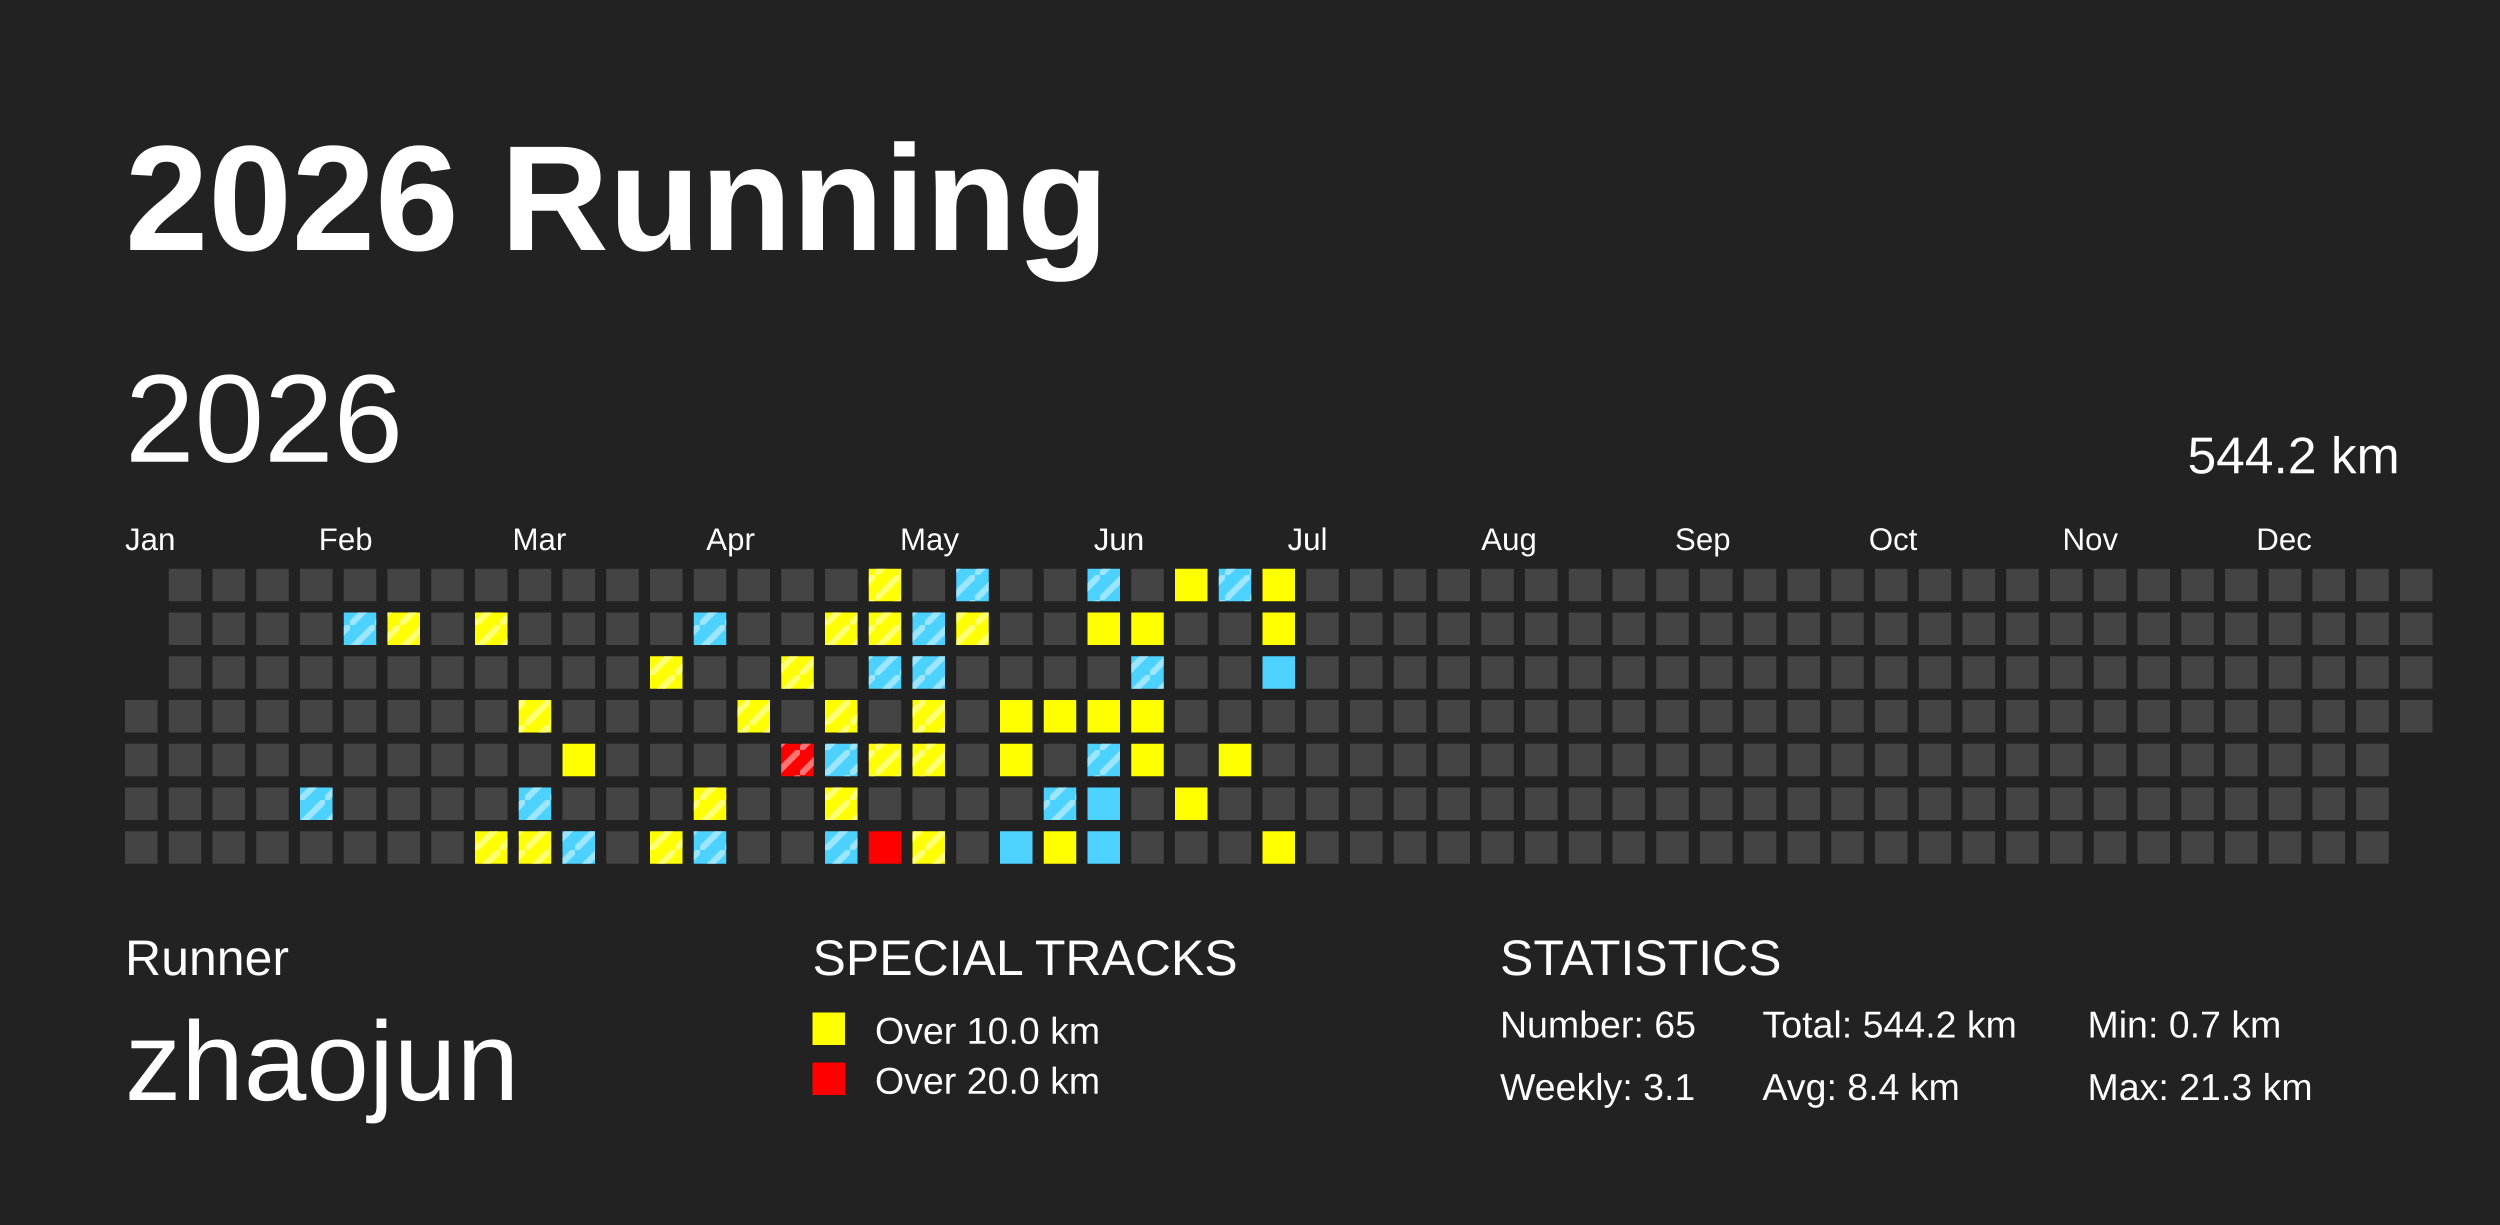
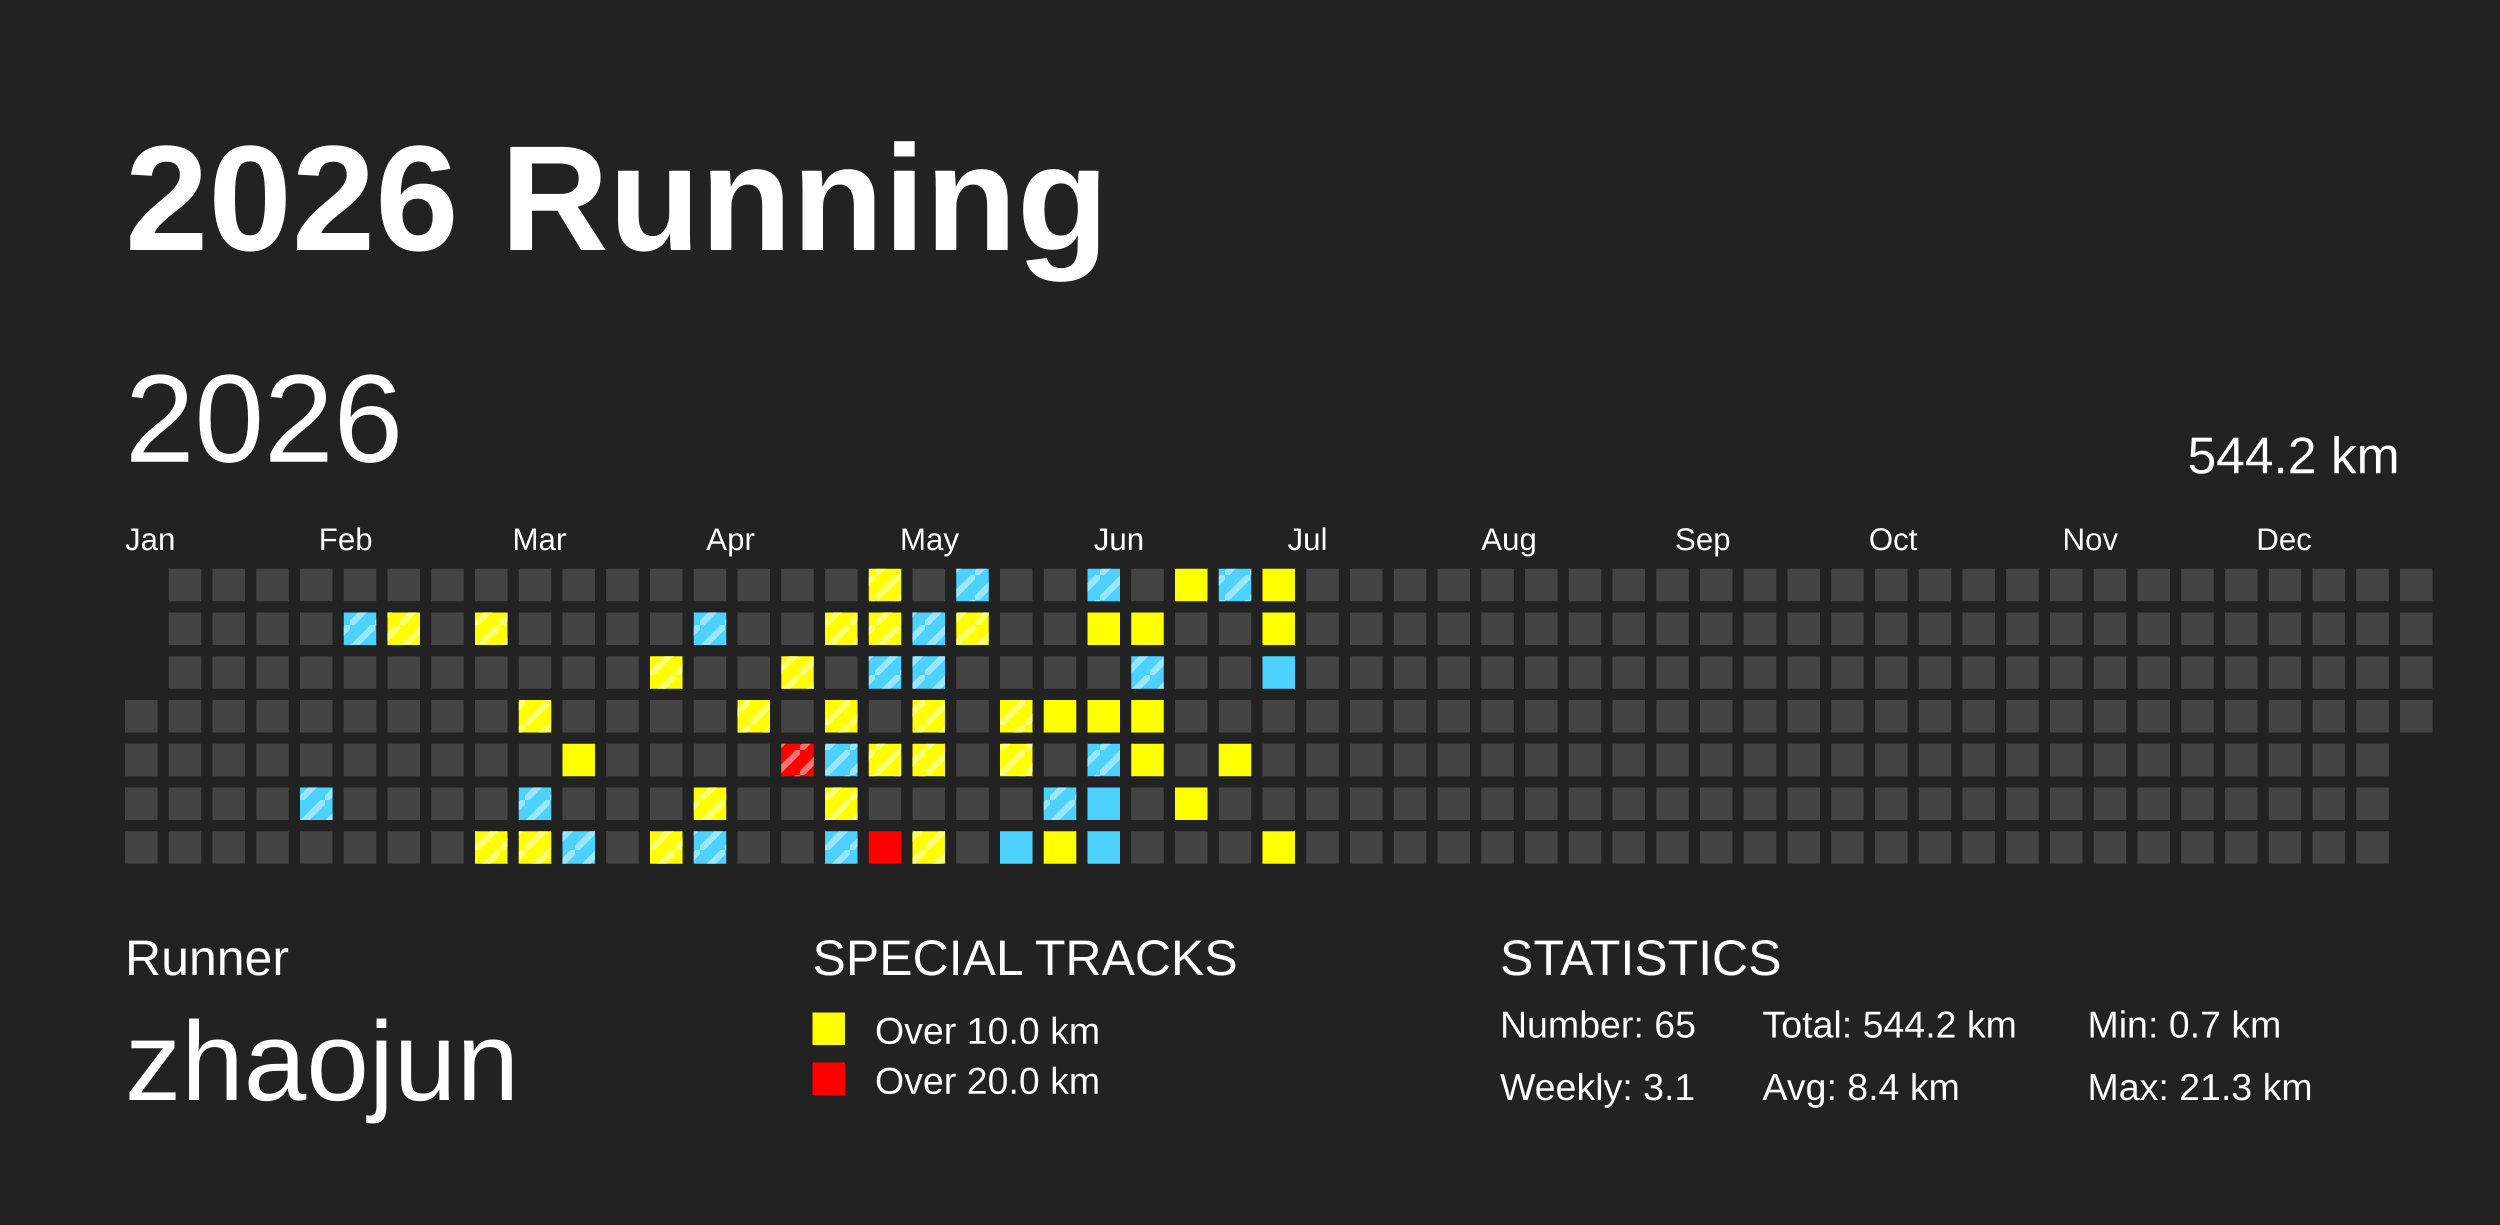
<svg xmlns="http://www.w3.org/2000/svg" baseProfile="full" height="98mm" version="1.1" viewBox="0,0,200,98" width="200mm">
  <defs>
    <pattern height="2" id="indoor-stripe" patternUnits="userSpaceOnUse" width="2">
      <line stroke="white" stroke-opacity="0.45" stroke-width="0.5" x1="0" x2="2" y1="2" y2="0" />
    </pattern>
  </defs>
  <rect fill="#222222" height="98" width="200" x="0" y="0" />
  <text fill="#FFFFFF" style="font-size:12px; font-family:Arial; font-weight:bold;" x="10" y="20">2026 Running</text>
  <text fill="#FFFFFF" style="font-size:4px; font-family:Arial" x="10" y="78">Runner</text>
  <text fill="#FFFFFF" style="font-size:9px; font-family:Arial" x="10" y="88">zhaojun</text>
  <text fill="#FFFFFF" style="font-size:4px; font-family:Arial" x="65" y="78">SPECIAL TRACKS</text>
  <rect fill="yellow" height="2.6" width="2.6" x="65" y="81" />
  <text fill="#FFFFFF" style="font-size:3px; font-family:Arial" x="70" y="83.5">Over 10.0 km</text>
  <rect fill="red" height="2.6" width="2.6" x="65" y="85" />
  <text fill="#FFFFFF" style="font-size:3px; font-family:Arial" x="70" y="87.5">Over 20.0 km</text>
  <text fill="#FFFFFF" style="font-size:4px; font-family:Arial" x="120" y="78">STATISTICS</text>
  <text fill="#FFFFFF" style="font-size:3px; font-family:Arial" x="120" y="83">Number: 65</text>
  <text fill="#FFFFFF" style="font-size:3px; font-family:Arial" x="120" y="88">Weekly: 3.1</text>
  <text fill="#FFFFFF" style="font-size:3px; font-family:Arial" x="141" y="83">Total: 544.2 km</text>
  <text fill="#FFFFFF" style="font-size:3px; font-family:Arial" x="141" y="88">Avg: 8.4 km</text>
  <text fill="#FFFFFF" style="font-size:3px; font-family:Arial" x="167" y="83">Min: 0.7 km</text>
  <text fill="#FFFFFF" style="font-size:3px; font-family:Arial" x="167" y="88">Max: 21.3 km</text>
  <text dominant-baseline="hanging" fill="#FFFFFF" style="font-size:10.0px; font-family:Arial;" x="10" y="30">2026</text>
  <text dominant-baseline="hanging" fill="#FFFFFF" style="font-size:4.125px; font-family:Arial;" x="175" y="35">544.2 km</text>
  <text fill="#FFFFFF" style="font-size:2.5px; font-family:Arial" x="10.0" y="44">Jan</text>
  <text fill="#FFFFFF" style="font-size:2.5px; font-family:Arial" x="25.5" y="44">Feb</text>
  <text fill="#FFFFFF" style="font-size:2.5px; font-family:Arial" x="41.0" y="44">Mar</text>
  <text fill="#FFFFFF" style="font-size:2.5px; font-family:Arial" x="56.5" y="44">Apr</text>
  <text fill="#FFFFFF" style="font-size:2.5px; font-family:Arial" x="72.0" y="44">May</text>
  <text fill="#FFFFFF" style="font-size:2.5px; font-family:Arial" x="87.5" y="44">Jun</text>
  <text fill="#FFFFFF" style="font-size:2.5px; font-family:Arial" x="103.0" y="44">Jul</text>
  <text fill="#FFFFFF" style="font-size:2.5px; font-family:Arial" x="118.5" y="44">Aug</text>
  <text fill="#FFFFFF" style="font-size:2.5px; font-family:Arial" x="134.0" y="44">Sep</text>
  <text fill="#FFFFFF" style="font-size:2.5px; font-family:Arial" x="149.5" y="44">Oct</text>
  <text fill="#FFFFFF" style="font-size:2.5px; font-family:Arial" x="165.0" y="44">Nov</text>
  <text fill="#FFFFFF" style="font-size:2.5px; font-family:Arial" x="180.5" y="44">Dec</text>
  <rect fill="#444444" height="2.6" width="2.6" x="10.0" y="56.0" />
  <rect fill="#444444" height="2.6" width="2.6" x="10.0" y="59.5" />
  <rect fill="#444444" height="2.6" width="2.6" x="10.0" y="63.0" />
  <rect fill="#444444" height="2.6" width="2.6" x="10.0" y="66.5" />
  <rect fill="#444444" height="2.6" width="2.6" x="13.5" y="45.5" />
  <rect fill="#444444" height="2.6" width="2.6" x="13.5" y="49.0" />
  <rect fill="#444444" height="2.6" width="2.6" x="13.5" y="52.5" />
  <rect fill="#444444" height="2.6" width="2.6" x="13.5" y="56.0" />
  <rect fill="#444444" height="2.6" width="2.6" x="13.5" y="59.5" />
  <rect fill="#444444" height="2.6" width="2.6" x="13.5" y="63.0" />
  <rect fill="#444444" height="2.6" width="2.6" x="13.5" y="66.5" />
  <rect fill="#444444" height="2.6" width="2.6" x="17.0" y="45.5" />
  <rect fill="#444444" height="2.6" width="2.6" x="17.0" y="49.0" />
  <rect fill="#444444" height="2.6" width="2.6" x="17.0" y="52.5" />
  <rect fill="#444444" height="2.6" width="2.6" x="17.0" y="56.0" />
  <rect fill="#444444" height="2.6" width="2.6" x="17.0" y="59.5" />
  <rect fill="#444444" height="2.6" width="2.6" x="17.0" y="63.0" />
  <rect fill="#444444" height="2.6" width="2.6" x="17.0" y="66.5" />
  <rect fill="#444444" height="2.6" width="2.6" x="20.5" y="45.5" />
  <rect fill="#444444" height="2.6" width="2.6" x="20.5" y="49.0" />
  <rect fill="#444444" height="2.6" width="2.6" x="20.5" y="52.5" />
  <rect fill="#444444" height="2.6" width="2.6" x="20.5" y="56.0" />
  <rect fill="#444444" height="2.6" width="2.6" x="20.5" y="59.5" />
  <rect fill="#444444" height="2.6" width="2.6" x="20.5" y="63.0" />
  <rect fill="#444444" height="2.6" width="2.6" x="20.5" y="66.5" />
  <rect fill="#444444" height="2.6" width="2.6" x="24.0" y="45.5" />
  <rect fill="#444444" height="2.6" width="2.6" x="24.0" y="49.0" />
  <rect fill="#444444" height="2.6" width="2.6" x="24.0" y="52.5" />
  <rect fill="#444444" height="2.6" width="2.6" x="24.0" y="56.0" />
  <rect fill="#444444" height="2.6" width="2.6" x="24.0" y="59.5" />
  <rect fill="#4dd2ff" height="2.6" width="2.6" x="24.0" y="63.0" />
  <rect fill="url(#indoor-stripe)" height="2.6" style="pointer-events: none;" width="2.6" x="24.0" y="63.0" />
  <rect fill="#444444" height="2.6" width="2.6" x="24.0" y="66.5" />
  <rect fill="#444444" height="2.6" width="2.6" x="27.5" y="45.5" />
  <rect fill="#4dd2ff" height="2.6" width="2.6" x="27.5" y="49.0" />
  <rect fill="url(#indoor-stripe)" height="2.6" style="pointer-events: none;" width="2.6" x="27.5" y="49.0" />
  <rect fill="#444444" height="2.6" width="2.6" x="27.5" y="52.5" />
  <rect fill="#444444" height="2.6" width="2.6" x="27.5" y="56.0" />
  <rect fill="#444444" height="2.6" width="2.6" x="27.5" y="59.5" />
  <rect fill="#444444" height="2.6" width="2.6" x="27.5" y="63.0" />
  <rect fill="#444444" height="2.6" width="2.6" x="27.5" y="66.5" />
  <rect fill="#444444" height="2.6" width="2.6" x="31.0" y="45.5" />
  <rect fill="yellow" height="2.6" width="2.6" x="31.0" y="49.0" />
  <rect fill="url(#indoor-stripe)" height="2.6" style="pointer-events: none;" width="2.6" x="31.0" y="49.0" />
  <rect fill="#444444" height="2.6" width="2.6" x="31.0" y="52.5" />
  <rect fill="#444444" height="2.6" width="2.6" x="31.0" y="56.0" />
  <rect fill="#444444" height="2.6" width="2.6" x="31.0" y="59.5" />
  <rect fill="#444444" height="2.6" width="2.6" x="31.0" y="63.0" />
  <rect fill="#444444" height="2.6" width="2.6" x="31.0" y="66.5" />
  <rect fill="#444444" height="2.6" width="2.6" x="34.5" y="45.5" />
  <rect fill="#444444" height="2.6" width="2.6" x="34.5" y="49.0" />
  <rect fill="#444444" height="2.6" width="2.6" x="34.5" y="52.5" />
  <rect fill="#444444" height="2.6" width="2.6" x="34.5" y="56.0" />
  <rect fill="#444444" height="2.6" width="2.6" x="34.5" y="59.5" />
  <rect fill="#444444" height="2.6" width="2.6" x="34.5" y="63.0" />
  <rect fill="#444444" height="2.6" width="2.6" x="34.5" y="66.5" />
  <rect fill="#444444" height="2.6" width="2.6" x="38.0" y="45.5" />
  <rect fill="yellow" height="2.6" width="2.6" x="38.0" y="49.0" />
  <rect fill="url(#indoor-stripe)" height="2.6" style="pointer-events: none;" width="2.6" x="38.0" y="49.0" />
  <rect fill="#444444" height="2.6" width="2.6" x="38.0" y="52.5" />
  <rect fill="#444444" height="2.6" width="2.6" x="38.0" y="56.0" />
  <rect fill="#444444" height="2.6" width="2.6" x="38.0" y="59.5" />
  <rect fill="#444444" height="2.6" width="2.6" x="38.0" y="63.0" />
  <rect fill="yellow" height="2.6" width="2.6" x="38.0" y="66.5" />
  <rect fill="url(#indoor-stripe)" height="2.6" style="pointer-events: none;" width="2.6" x="38.0" y="66.5" />
  <rect fill="#444444" height="2.6" width="2.6" x="41.5" y="45.5" />
  <rect fill="#444444" height="2.6" width="2.6" x="41.5" y="49.0" />
  <rect fill="#444444" height="2.6" width="2.6" x="41.5" y="52.5" />
  <rect fill="yellow" height="2.6" width="2.6" x="41.5" y="56.0" />
  <rect fill="url(#indoor-stripe)" height="2.6" style="pointer-events: none;" width="2.6" x="41.5" y="56.0" />
  <rect fill="#444444" height="2.6" width="2.6" x="41.5" y="59.5" />
  <rect fill="#4dd2ff" height="2.6" width="2.6" x="41.5" y="63.0" />
  <rect fill="url(#indoor-stripe)" height="2.6" style="pointer-events: none;" width="2.6" x="41.5" y="63.0" />
  <rect fill="yellow" height="2.6" width="2.6" x="41.5" y="66.5" />
  <rect fill="url(#indoor-stripe)" height="2.6" style="pointer-events: none;" width="2.6" x="41.5" y="66.5" />
  <rect fill="#444444" height="2.6" width="2.6" x="45.0" y="45.5" />
  <rect fill="#444444" height="2.6" width="2.6" x="45.0" y="49.0" />
  <rect fill="#444444" height="2.6" width="2.6" x="45.0" y="52.5" />
  <rect fill="#444444" height="2.6" width="2.6" x="45.0" y="56.0" />
  <rect fill="yellow" height="2.6" width="2.6" x="45.0" y="59.5" />
  <rect fill="#444444" height="2.6" width="2.6" x="45.0" y="63.0" />
  <rect fill="#4dd2ff" height="2.6" width="2.6" x="45.0" y="66.5" />
  <rect fill="url(#indoor-stripe)" height="2.6" style="pointer-events: none;" width="2.6" x="45.0" y="66.5" />
  <rect fill="#444444" height="2.6" width="2.6" x="48.5" y="45.5" />
  <rect fill="#444444" height="2.6" width="2.6" x="48.5" y="49.0" />
  <rect fill="#444444" height="2.6" width="2.6" x="48.5" y="52.5" />
  <rect fill="#444444" height="2.6" width="2.6" x="48.5" y="56.0" />
  <rect fill="#444444" height="2.6" width="2.6" x="48.5" y="59.5" />
  <rect fill="#444444" height="2.6" width="2.6" x="48.5" y="63.0" />
  <rect fill="#444444" height="2.6" width="2.6" x="48.5" y="66.5" />
  <rect fill="#444444" height="2.6" width="2.6" x="52.0" y="45.5" />
  <rect fill="#444444" height="2.6" width="2.6" x="52.0" y="49.0" />
  <rect fill="yellow" height="2.6" width="2.6" x="52.0" y="52.5" />
  <rect fill="url(#indoor-stripe)" height="2.6" style="pointer-events: none;" width="2.6" x="52.0" y="52.5" />
  <rect fill="#444444" height="2.6" width="2.6" x="52.0" y="56.0" />
  <rect fill="#444444" height="2.6" width="2.6" x="52.0" y="59.5" />
  <rect fill="#444444" height="2.6" width="2.6" x="52.0" y="63.0" />
  <rect fill="yellow" height="2.6" width="2.6" x="52.0" y="66.5" />
  <rect fill="url(#indoor-stripe)" height="2.6" style="pointer-events: none;" width="2.6" x="52.0" y="66.5" />
  <rect fill="#444444" height="2.6" width="2.6" x="55.5" y="45.5" />
  <rect fill="#4dd2ff" height="2.6" width="2.6" x="55.5" y="49.0" />
  <rect fill="url(#indoor-stripe)" height="2.6" style="pointer-events: none;" width="2.6" x="55.5" y="49.0" />
  <rect fill="#444444" height="2.6" width="2.6" x="55.5" y="52.5" />
  <rect fill="#444444" height="2.6" width="2.6" x="55.5" y="56.0" />
  <rect fill="#444444" height="2.6" width="2.6" x="55.5" y="59.5" />
  <rect fill="yellow" height="2.6" width="2.6" x="55.5" y="63.0" />
  <rect fill="url(#indoor-stripe)" height="2.6" style="pointer-events: none;" width="2.6" x="55.5" y="63.0" />
  <rect fill="#4dd2ff" height="2.6" width="2.6" x="55.5" y="66.5" />
  <rect fill="url(#indoor-stripe)" height="2.6" style="pointer-events: none;" width="2.6" x="55.5" y="66.5" />
  <rect fill="#444444" height="2.6" width="2.6" x="59.0" y="45.5" />
  <rect fill="#444444" height="2.6" width="2.6" x="59.0" y="49.0" />
  <rect fill="#444444" height="2.6" width="2.6" x="59.0" y="52.5" />
  <rect fill="yellow" height="2.6" width="2.6" x="59.0" y="56.0" />
  <rect fill="url(#indoor-stripe)" height="2.6" style="pointer-events: none;" width="2.6" x="59.0" y="56.0" />
  <rect fill="#444444" height="2.6" width="2.6" x="59.0" y="59.5" />
  <rect fill="#444444" height="2.6" width="2.6" x="59.0" y="63.0" />
  <rect fill="#444444" height="2.6" width="2.6" x="59.0" y="66.5" />
  <rect fill="#444444" height="2.6" width="2.6" x="62.5" y="45.5" />
  <rect fill="#444444" height="2.6" width="2.6" x="62.5" y="49.0" />
  <rect fill="yellow" height="2.6" width="2.6" x="62.5" y="52.5" />
  <rect fill="url(#indoor-stripe)" height="2.6" style="pointer-events: none;" width="2.6" x="62.5" y="52.5" />
  <rect fill="#444444" height="2.6" width="2.6" x="62.5" y="56.0" />
  <rect fill="red" height="2.6" width="2.6" x="62.5" y="59.5" />
  <rect fill="url(#indoor-stripe)" height="2.6" style="pointer-events: none;" width="2.6" x="62.5" y="59.5" />
  <rect fill="#444444" height="2.6" width="2.6" x="62.5" y="63.0" />
  <rect fill="#444444" height="2.6" width="2.6" x="62.5" y="66.5" />
  <rect fill="#444444" height="2.6" width="2.6" x="66.0" y="45.5" />
  <rect fill="yellow" height="2.6" width="2.6" x="66.0" y="49.0" />
  <rect fill="url(#indoor-stripe)" height="2.6" style="pointer-events: none;" width="2.6" x="66.0" y="49.0" />
  <rect fill="#444444" height="2.6" width="2.6" x="66.0" y="52.5" />
  <rect fill="yellow" height="2.6" width="2.6" x="66.0" y="56.0" />
  <rect fill="url(#indoor-stripe)" height="2.6" style="pointer-events: none;" width="2.6" x="66.0" y="56.0" />
  <rect fill="#4dd2ff" height="2.6" width="2.6" x="66.0" y="59.5" />
  <rect fill="url(#indoor-stripe)" height="2.6" style="pointer-events: none;" width="2.6" x="66.0" y="59.5" />
  <rect fill="yellow" height="2.6" width="2.6" x="66.0" y="63.0" />
  <rect fill="url(#indoor-stripe)" height="2.6" style="pointer-events: none;" width="2.6" x="66.0" y="63.0" />
  <rect fill="#4dd2ff" height="2.6" width="2.6" x="66.0" y="66.5" />
  <rect fill="url(#indoor-stripe)" height="2.6" style="pointer-events: none;" width="2.6" x="66.0" y="66.5" />
  <rect fill="yellow" height="2.6" width="2.6" x="69.5" y="45.5" />
  <rect fill="url(#indoor-stripe)" height="2.6" style="pointer-events: none;" width="2.6" x="69.5" y="45.5" />
  <rect fill="yellow" height="2.6" width="2.6" x="69.5" y="49.0" />
  <rect fill="url(#indoor-stripe)" height="2.6" style="pointer-events: none;" width="2.6" x="69.5" y="49.0" />
  <rect fill="#4dd2ff" height="2.6" width="2.6" x="69.5" y="52.5" />
  <rect fill="url(#indoor-stripe)" height="2.6" style="pointer-events: none;" width="2.6" x="69.5" y="52.5" />
  <rect fill="#444444" height="2.6" width="2.6" x="69.5" y="56.0" />
  <rect fill="yellow" height="2.6" width="2.6" x="69.5" y="59.5" />
  <rect fill="url(#indoor-stripe)" height="2.6" style="pointer-events: none;" width="2.6" x="69.5" y="59.5" />
  <rect fill="#444444" height="2.6" width="2.6" x="69.5" y="63.0" />
  <rect fill="red" height="2.6" width="2.6" x="69.5" y="66.5" />
  <rect fill="#444444" height="2.6" width="2.6" x="73.0" y="45.5" />
  <rect fill="#4dd2ff" height="2.6" width="2.6" x="73.0" y="49.0" />
  <rect fill="url(#indoor-stripe)" height="2.6" style="pointer-events: none;" width="2.6" x="73.0" y="49.0" />
  <rect fill="#4dd2ff" height="2.6" width="2.6" x="73.0" y="52.5" />
  <rect fill="url(#indoor-stripe)" height="2.6" style="pointer-events: none;" width="2.6" x="73.0" y="52.5" />
  <rect fill="yellow" height="2.6" width="2.6" x="73.0" y="56.0" />
  <rect fill="url(#indoor-stripe)" height="2.6" style="pointer-events: none;" width="2.6" x="73.0" y="56.0" />
  <rect fill="yellow" height="2.6" width="2.6" x="73.0" y="59.5" />
  <rect fill="url(#indoor-stripe)" height="2.6" style="pointer-events: none;" width="2.6" x="73.0" y="59.5" />
  <rect fill="#444444" height="2.6" width="2.6" x="73.0" y="63.0" />
  <rect fill="yellow" height="2.6" width="2.6" x="73.0" y="66.5" />
  <rect fill="url(#indoor-stripe)" height="2.6" style="pointer-events: none;" width="2.6" x="73.0" y="66.5" />
  <rect fill="#4dd2ff" height="2.6" width="2.6" x="76.5" y="45.5" />
  <rect fill="url(#indoor-stripe)" height="2.6" style="pointer-events: none;" width="2.6" x="76.5" y="45.5" />
  <rect fill="yellow" height="2.6" width="2.6" x="76.5" y="49.0" />
  <rect fill="url(#indoor-stripe)" height="2.6" style="pointer-events: none;" width="2.6" x="76.5" y="49.0" />
  <rect fill="#444444" height="2.6" width="2.6" x="76.5" y="52.5" />
  <rect fill="#444444" height="2.6" width="2.6" x="76.5" y="56.0" />
  <rect fill="#444444" height="2.6" width="2.6" x="76.5" y="59.5" />
  <rect fill="#444444" height="2.6" width="2.6" x="76.5" y="63.0" />
  <rect fill="#444444" height="2.6" width="2.6" x="76.5" y="66.5" />
  <rect fill="#444444" height="2.6" width="2.6" x="80.0" y="45.5" />
  <rect fill="#444444" height="2.6" width="2.6" x="80.0" y="49.0" />
  <rect fill="#444444" height="2.6" width="2.6" x="80.0" y="52.5" />
  <rect fill="yellow" height="2.6" width="2.6" x="80.0" y="56.0" />
+   <rect fill="url(#indoor-stripe)" height="2.6" style="pointer-events: none;" width="2.6" x="80.0" y="56.0" />
  <rect fill="yellow" height="2.6" width="2.6" x="80.0" y="59.5" />
+   <rect fill="url(#indoor-stripe)" height="2.6" style="pointer-events: none;" width="2.6" x="80.0" y="59.5" />
  <rect fill="#444444" height="2.6" width="2.6" x="80.0" y="63.0" />
  <rect fill="#4dd2ff" height="2.6" width="2.6" x="80.0" y="66.5" />
  <rect fill="#444444" height="2.6" width="2.6" x="83.5" y="45.5" />
  <rect fill="#444444" height="2.6" width="2.6" x="83.5" y="49.0" />
  <rect fill="#444444" height="2.6" width="2.6" x="83.5" y="52.5" />
  <rect fill="yellow" height="2.6" width="2.6" x="83.5" y="56.0" />
  <rect fill="#444444" height="2.6" width="2.6" x="83.5" y="59.5" />
  <rect fill="#4dd2ff" height="2.6" width="2.6" x="83.5" y="63.0" />
  <rect fill="url(#indoor-stripe)" height="2.6" style="pointer-events: none;" width="2.6" x="83.5" y="63.0" />
  <rect fill="yellow" height="2.6" width="2.6" x="83.5" y="66.5" />
  <rect fill="#4dd2ff" height="2.6" width="2.6" x="87.0" y="45.5" />
  <rect fill="url(#indoor-stripe)" height="2.6" style="pointer-events: none;" width="2.6" x="87.0" y="45.5" />
  <rect fill="yellow" height="2.6" width="2.6" x="87.0" y="49.0" />
  <rect fill="#444444" height="2.6" width="2.6" x="87.0" y="52.5" />
  <rect fill="yellow" height="2.6" width="2.6" x="87.0" y="56.0" />
  <rect fill="#4dd2ff" height="2.6" width="2.6" x="87.0" y="59.5" />
  <rect fill="url(#indoor-stripe)" height="2.6" style="pointer-events: none;" width="2.6" x="87.0" y="59.5" />
  <rect fill="#4dd2ff" height="2.6" width="2.6" x="87.0" y="63.0" />
  <rect fill="#4dd2ff" height="2.6" width="2.6" x="87.0" y="66.5" />
  <rect fill="#444444" height="2.6" width="2.6" x="90.5" y="45.5" />
  <rect fill="yellow" height="2.6" width="2.6" x="90.5" y="49.0" />
  <rect fill="#4dd2ff" height="2.6" width="2.6" x="90.5" y="52.5" />
  <rect fill="url(#indoor-stripe)" height="2.6" style="pointer-events: none;" width="2.6" x="90.5" y="52.5" />
  <rect fill="yellow" height="2.6" width="2.6" x="90.5" y="56.0" />
  <rect fill="yellow" height="2.6" width="2.6" x="90.5" y="59.5" />
  <rect fill="#444444" height="2.6" width="2.6" x="90.5" y="63.0" />
  <rect fill="#444444" height="2.6" width="2.6" x="90.5" y="66.5" />
  <rect fill="yellow" height="2.6" width="2.6" x="94.0" y="45.5" />
  <rect fill="#444444" height="2.6" width="2.6" x="94.0" y="49.0" />
  <rect fill="#444444" height="2.6" width="2.6" x="94.0" y="52.5" />
  <rect fill="#444444" height="2.6" width="2.6" x="94.0" y="56.0" />
  <rect fill="#444444" height="2.6" width="2.6" x="94.0" y="59.5" />
  <rect fill="yellow" height="2.6" width="2.6" x="94.0" y="63.0" />
  <rect fill="#444444" height="2.6" width="2.6" x="94.0" y="66.5" />
  <rect fill="#4dd2ff" height="2.6" width="2.6" x="97.5" y="45.5" />
  <rect fill="url(#indoor-stripe)" height="2.6" style="pointer-events: none;" width="2.6" x="97.5" y="45.5" />
  <rect fill="#444444" height="2.6" width="2.6" x="97.5" y="49.0" />
  <rect fill="#444444" height="2.6" width="2.6" x="97.5" y="52.5" />
  <rect fill="#444444" height="2.6" width="2.6" x="97.5" y="56.0" />
  <rect fill="yellow" height="2.6" width="2.6" x="97.5" y="59.5" />
  <rect fill="#444444" height="2.6" width="2.6" x="97.5" y="63.0" />
  <rect fill="#444444" height="2.6" width="2.6" x="97.5" y="66.5" />
  <rect fill="yellow" height="2.6" width="2.6" x="101.0" y="45.5" />
  <rect fill="yellow" height="2.6" width="2.6" x="101.0" y="49.0" />
  <rect fill="#4dd2ff" height="2.6" width="2.6" x="101.0" y="52.5" />
  <rect fill="#444444" height="2.6" width="2.6" x="101.0" y="56.0" />
  <rect fill="#444444" height="2.6" width="2.6" x="101.0" y="59.5" />
  <rect fill="#444444" height="2.6" width="2.6" x="101.0" y="63.0" />
  <rect fill="yellow" height="2.6" width="2.6" x="101.0" y="66.5" />
  <rect fill="#444444" height="2.6" width="2.6" x="104.5" y="45.5" />
  <rect fill="#444444" height="2.6" width="2.6" x="104.5" y="49.0" />
  <rect fill="#444444" height="2.6" width="2.6" x="104.5" y="52.5" />
  <rect fill="#444444" height="2.6" width="2.6" x="104.5" y="56.0" />
  <rect fill="#444444" height="2.6" width="2.6" x="104.5" y="59.5" />
  <rect fill="#444444" height="2.6" width="2.6" x="104.5" y="63.0" />
  <rect fill="#444444" height="2.6" width="2.6" x="104.5" y="66.5" />
  <rect fill="#444444" height="2.6" width="2.6" x="108.0" y="45.5" />
  <rect fill="#444444" height="2.6" width="2.6" x="108.0" y="49.0" />
  <rect fill="#444444" height="2.6" width="2.6" x="108.0" y="52.5" />
  <rect fill="#444444" height="2.6" width="2.6" x="108.0" y="56.0" />
  <rect fill="#444444" height="2.6" width="2.6" x="108.0" y="59.5" />
  <rect fill="#444444" height="2.6" width="2.6" x="108.0" y="63.0" />
  <rect fill="#444444" height="2.6" width="2.6" x="108.0" y="66.5" />
  <rect fill="#444444" height="2.6" width="2.6" x="111.5" y="45.5" />
  <rect fill="#444444" height="2.6" width="2.6" x="111.5" y="49.0" />
  <rect fill="#444444" height="2.6" width="2.6" x="111.5" y="52.5" />
  <rect fill="#444444" height="2.6" width="2.6" x="111.5" y="56.0" />
  <rect fill="#444444" height="2.6" width="2.6" x="111.5" y="59.5" />
  <rect fill="#444444" height="2.6" width="2.6" x="111.5" y="63.0" />
  <rect fill="#444444" height="2.6" width="2.6" x="111.5" y="66.5" />
  <rect fill="#444444" height="2.6" width="2.6" x="115.0" y="45.5" />
  <rect fill="#444444" height="2.6" width="2.6" x="115.0" y="49.0" />
  <rect fill="#444444" height="2.6" width="2.6" x="115.0" y="52.5" />
  <rect fill="#444444" height="2.6" width="2.6" x="115.0" y="56.0" />
  <rect fill="#444444" height="2.6" width="2.6" x="115.0" y="59.5" />
  <rect fill="#444444" height="2.6" width="2.6" x="115.0" y="63.0" />
  <rect fill="#444444" height="2.6" width="2.6" x="115.0" y="66.5" />
  <rect fill="#444444" height="2.6" width="2.6" x="118.5" y="45.5" />
  <rect fill="#444444" height="2.6" width="2.6" x="118.5" y="49.0" />
  <rect fill="#444444" height="2.6" width="2.6" x="118.5" y="52.5" />
  <rect fill="#444444" height="2.6" width="2.6" x="118.5" y="56.0" />
  <rect fill="#444444" height="2.6" width="2.6" x="118.5" y="59.5" />
  <rect fill="#444444" height="2.6" width="2.6" x="118.5" y="63.0" />
  <rect fill="#444444" height="2.6" width="2.6" x="118.5" y="66.5" />
  <rect fill="#444444" height="2.6" width="2.6" x="122.0" y="45.5" />
  <rect fill="#444444" height="2.6" width="2.6" x="122.0" y="49.0" />
  <rect fill="#444444" height="2.6" width="2.6" x="122.0" y="52.5" />
  <rect fill="#444444" height="2.6" width="2.6" x="122.0" y="56.0" />
  <rect fill="#444444" height="2.6" width="2.6" x="122.0" y="59.5" />
  <rect fill="#444444" height="2.6" width="2.6" x="122.0" y="63.0" />
  <rect fill="#444444" height="2.6" width="2.6" x="122.0" y="66.5" />
  <rect fill="#444444" height="2.6" width="2.6" x="125.5" y="45.5" />
  <rect fill="#444444" height="2.6" width="2.6" x="125.5" y="49.0" />
  <rect fill="#444444" height="2.6" width="2.6" x="125.5" y="52.5" />
  <rect fill="#444444" height="2.6" width="2.6" x="125.5" y="56.0" />
  <rect fill="#444444" height="2.6" width="2.6" x="125.5" y="59.5" />
  <rect fill="#444444" height="2.6" width="2.6" x="125.5" y="63.0" />
  <rect fill="#444444" height="2.6" width="2.6" x="125.5" y="66.5" />
  <rect fill="#444444" height="2.6" width="2.6" x="129.0" y="45.5" />
  <rect fill="#444444" height="2.6" width="2.6" x="129.0" y="49.0" />
  <rect fill="#444444" height="2.6" width="2.6" x="129.0" y="52.5" />
  <rect fill="#444444" height="2.6" width="2.6" x="129.0" y="56.0" />
  <rect fill="#444444" height="2.6" width="2.6" x="129.0" y="59.5" />
  <rect fill="#444444" height="2.6" width="2.6" x="129.0" y="63.0" />
  <rect fill="#444444" height="2.6" width="2.6" x="129.0" y="66.5" />
  <rect fill="#444444" height="2.6" width="2.6" x="132.5" y="45.5" />
  <rect fill="#444444" height="2.6" width="2.6" x="132.5" y="49.0" />
  <rect fill="#444444" height="2.6" width="2.6" x="132.5" y="52.5" />
  <rect fill="#444444" height="2.6" width="2.6" x="132.5" y="56.0" />
  <rect fill="#444444" height="2.6" width="2.6" x="132.5" y="59.5" />
  <rect fill="#444444" height="2.6" width="2.6" x="132.5" y="63.0" />
  <rect fill="#444444" height="2.6" width="2.6" x="132.5" y="66.5" />
  <rect fill="#444444" height="2.6" width="2.6" x="136.0" y="45.5" />
  <rect fill="#444444" height="2.6" width="2.6" x="136.0" y="49.0" />
  <rect fill="#444444" height="2.6" width="2.6" x="136.0" y="52.5" />
  <rect fill="#444444" height="2.6" width="2.6" x="136.0" y="56.0" />
  <rect fill="#444444" height="2.6" width="2.6" x="136.0" y="59.5" />
  <rect fill="#444444" height="2.6" width="2.6" x="136.0" y="63.0" />
  <rect fill="#444444" height="2.6" width="2.6" x="136.0" y="66.5" />
  <rect fill="#444444" height="2.6" width="2.6" x="139.5" y="45.5" />
  <rect fill="#444444" height="2.6" width="2.6" x="139.5" y="49.0" />
  <rect fill="#444444" height="2.6" width="2.6" x="139.5" y="52.5" />
  <rect fill="#444444" height="2.6" width="2.6" x="139.5" y="56.0" />
  <rect fill="#444444" height="2.6" width="2.6" x="139.5" y="59.5" />
  <rect fill="#444444" height="2.6" width="2.6" x="139.5" y="63.0" />
  <rect fill="#444444" height="2.6" width="2.6" x="139.5" y="66.5" />
  <rect fill="#444444" height="2.6" width="2.6" x="143.0" y="45.5" />
  <rect fill="#444444" height="2.6" width="2.6" x="143.0" y="49.0" />
  <rect fill="#444444" height="2.6" width="2.6" x="143.0" y="52.5" />
  <rect fill="#444444" height="2.6" width="2.6" x="143.0" y="56.0" />
  <rect fill="#444444" height="2.6" width="2.6" x="143.0" y="59.5" />
  <rect fill="#444444" height="2.6" width="2.6" x="143.0" y="63.0" />
  <rect fill="#444444" height="2.6" width="2.6" x="143.0" y="66.5" />
  <rect fill="#444444" height="2.6" width="2.6" x="146.5" y="45.5" />
  <rect fill="#444444" height="2.6" width="2.6" x="146.5" y="49.0" />
  <rect fill="#444444" height="2.6" width="2.6" x="146.5" y="52.5" />
  <rect fill="#444444" height="2.6" width="2.6" x="146.5" y="56.0" />
  <rect fill="#444444" height="2.6" width="2.6" x="146.5" y="59.5" />
  <rect fill="#444444" height="2.6" width="2.6" x="146.5" y="63.0" />
  <rect fill="#444444" height="2.6" width="2.6" x="146.5" y="66.5" />
  <rect fill="#444444" height="2.6" width="2.6" x="150.0" y="45.5" />
  <rect fill="#444444" height="2.6" width="2.6" x="150.0" y="49.0" />
  <rect fill="#444444" height="2.6" width="2.6" x="150.0" y="52.5" />
  <rect fill="#444444" height="2.6" width="2.6" x="150.0" y="56.0" />
  <rect fill="#444444" height="2.6" width="2.6" x="150.0" y="59.5" />
  <rect fill="#444444" height="2.6" width="2.6" x="150.0" y="63.0" />
  <rect fill="#444444" height="2.6" width="2.6" x="150.0" y="66.5" />
  <rect fill="#444444" height="2.6" width="2.6" x="153.5" y="45.5" />
  <rect fill="#444444" height="2.6" width="2.6" x="153.5" y="49.0" />
  <rect fill="#444444" height="2.6" width="2.6" x="153.5" y="52.5" />
  <rect fill="#444444" height="2.6" width="2.6" x="153.5" y="56.0" />
  <rect fill="#444444" height="2.6" width="2.6" x="153.5" y="59.5" />
  <rect fill="#444444" height="2.6" width="2.6" x="153.5" y="63.0" />
  <rect fill="#444444" height="2.6" width="2.6" x="153.5" y="66.5" />
  <rect fill="#444444" height="2.6" width="2.6" x="157.0" y="45.5" />
  <rect fill="#444444" height="2.6" width="2.6" x="157.0" y="49.0" />
  <rect fill="#444444" height="2.6" width="2.6" x="157.0" y="52.5" />
  <rect fill="#444444" height="2.6" width="2.6" x="157.0" y="56.0" />
  <rect fill="#444444" height="2.6" width="2.6" x="157.0" y="59.5" />
  <rect fill="#444444" height="2.6" width="2.6" x="157.0" y="63.0" />
  <rect fill="#444444" height="2.6" width="2.6" x="157.0" y="66.5" />
  <rect fill="#444444" height="2.6" width="2.6" x="160.5" y="45.5" />
  <rect fill="#444444" height="2.6" width="2.6" x="160.5" y="49.0" />
  <rect fill="#444444" height="2.6" width="2.6" x="160.5" y="52.5" />
  <rect fill="#444444" height="2.6" width="2.6" x="160.5" y="56.0" />
  <rect fill="#444444" height="2.6" width="2.6" x="160.5" y="59.5" />
  <rect fill="#444444" height="2.6" width="2.6" x="160.5" y="63.0" />
  <rect fill="#444444" height="2.6" width="2.6" x="160.5" y="66.5" />
  <rect fill="#444444" height="2.6" width="2.6" x="164.0" y="45.5" />
  <rect fill="#444444" height="2.6" width="2.6" x="164.0" y="49.0" />
  <rect fill="#444444" height="2.6" width="2.6" x="164.0" y="52.5" />
  <rect fill="#444444" height="2.6" width="2.6" x="164.0" y="56.0" />
  <rect fill="#444444" height="2.6" width="2.6" x="164.0" y="59.5" />
  <rect fill="#444444" height="2.6" width="2.6" x="164.0" y="63.0" />
  <rect fill="#444444" height="2.6" width="2.6" x="164.0" y="66.5" />
  <rect fill="#444444" height="2.6" width="2.6" x="167.5" y="45.5" />
  <rect fill="#444444" height="2.6" width="2.6" x="167.5" y="49.0" />
  <rect fill="#444444" height="2.6" width="2.6" x="167.5" y="52.5" />
  <rect fill="#444444" height="2.6" width="2.6" x="167.5" y="56.0" />
  <rect fill="#444444" height="2.6" width="2.6" x="167.5" y="59.5" />
  <rect fill="#444444" height="2.6" width="2.6" x="167.5" y="63.0" />
  <rect fill="#444444" height="2.6" width="2.6" x="167.5" y="66.5" />
  <rect fill="#444444" height="2.6" width="2.6" x="171.0" y="45.5" />
  <rect fill="#444444" height="2.6" width="2.6" x="171.0" y="49.0" />
  <rect fill="#444444" height="2.6" width="2.6" x="171.0" y="52.5" />
  <rect fill="#444444" height="2.6" width="2.6" x="171.0" y="56.0" />
  <rect fill="#444444" height="2.6" width="2.6" x="171.0" y="59.5" />
  <rect fill="#444444" height="2.6" width="2.6" x="171.0" y="63.0" />
  <rect fill="#444444" height="2.6" width="2.6" x="171.0" y="66.5" />
  <rect fill="#444444" height="2.6" width="2.6" x="174.5" y="45.5" />
  <rect fill="#444444" height="2.6" width="2.6" x="174.5" y="49.0" />
  <rect fill="#444444" height="2.6" width="2.6" x="174.5" y="52.5" />
  <rect fill="#444444" height="2.6" width="2.6" x="174.5" y="56.0" />
  <rect fill="#444444" height="2.6" width="2.6" x="174.5" y="59.5" />
  <rect fill="#444444" height="2.6" width="2.6" x="174.5" y="63.0" />
  <rect fill="#444444" height="2.6" width="2.6" x="174.5" y="66.5" />
  <rect fill="#444444" height="2.6" width="2.6" x="178.0" y="45.5" />
  <rect fill="#444444" height="2.6" width="2.6" x="178.0" y="49.0" />
  <rect fill="#444444" height="2.6" width="2.6" x="178.0" y="52.5" />
  <rect fill="#444444" height="2.6" width="2.6" x="178.0" y="56.0" />
  <rect fill="#444444" height="2.6" width="2.6" x="178.0" y="59.5" />
  <rect fill="#444444" height="2.6" width="2.6" x="178.0" y="63.0" />
  <rect fill="#444444" height="2.6" width="2.6" x="178.0" y="66.5" />
  <rect fill="#444444" height="2.6" width="2.6" x="181.5" y="45.5" />
  <rect fill="#444444" height="2.6" width="2.6" x="181.5" y="49.0" />
  <rect fill="#444444" height="2.6" width="2.6" x="181.5" y="52.5" />
  <rect fill="#444444" height="2.6" width="2.6" x="181.5" y="56.0" />
  <rect fill="#444444" height="2.6" width="2.6" x="181.5" y="59.5" />
  <rect fill="#444444" height="2.6" width="2.6" x="181.5" y="63.0" />
  <rect fill="#444444" height="2.6" width="2.6" x="181.5" y="66.5" />
  <rect fill="#444444" height="2.6" width="2.6" x="185.0" y="45.5" />
  <rect fill="#444444" height="2.6" width="2.6" x="185.0" y="49.0" />
  <rect fill="#444444" height="2.6" width="2.6" x="185.0" y="52.5" />
  <rect fill="#444444" height="2.6" width="2.6" x="185.0" y="56.0" />
  <rect fill="#444444" height="2.6" width="2.6" x="185.0" y="59.5" />
  <rect fill="#444444" height="2.6" width="2.6" x="185.0" y="63.0" />
  <rect fill="#444444" height="2.6" width="2.6" x="185.0" y="66.5" />
  <rect fill="#444444" height="2.6" width="2.6" x="188.5" y="45.5" />
  <rect fill="#444444" height="2.6" width="2.6" x="188.5" y="49.0" />
  <rect fill="#444444" height="2.6" width="2.6" x="188.5" y="52.5" />
  <rect fill="#444444" height="2.6" width="2.6" x="188.5" y="56.0" />
  <rect fill="#444444" height="2.6" width="2.6" x="188.5" y="59.5" />
  <rect fill="#444444" height="2.6" width="2.6" x="188.5" y="63.0" />
  <rect fill="#444444" height="2.6" width="2.6" x="188.5" y="66.5" />
  <rect fill="#444444" height="2.6" width="2.6" x="192.0" y="45.5" />
  <rect fill="#444444" height="2.6" width="2.6" x="192.0" y="49.0" />
  <rect fill="#444444" height="2.6" width="2.6" x="192.0" y="52.5" />
  <rect fill="#444444" height="2.6" width="2.6" x="192.0" y="56.0" />
</svg>
